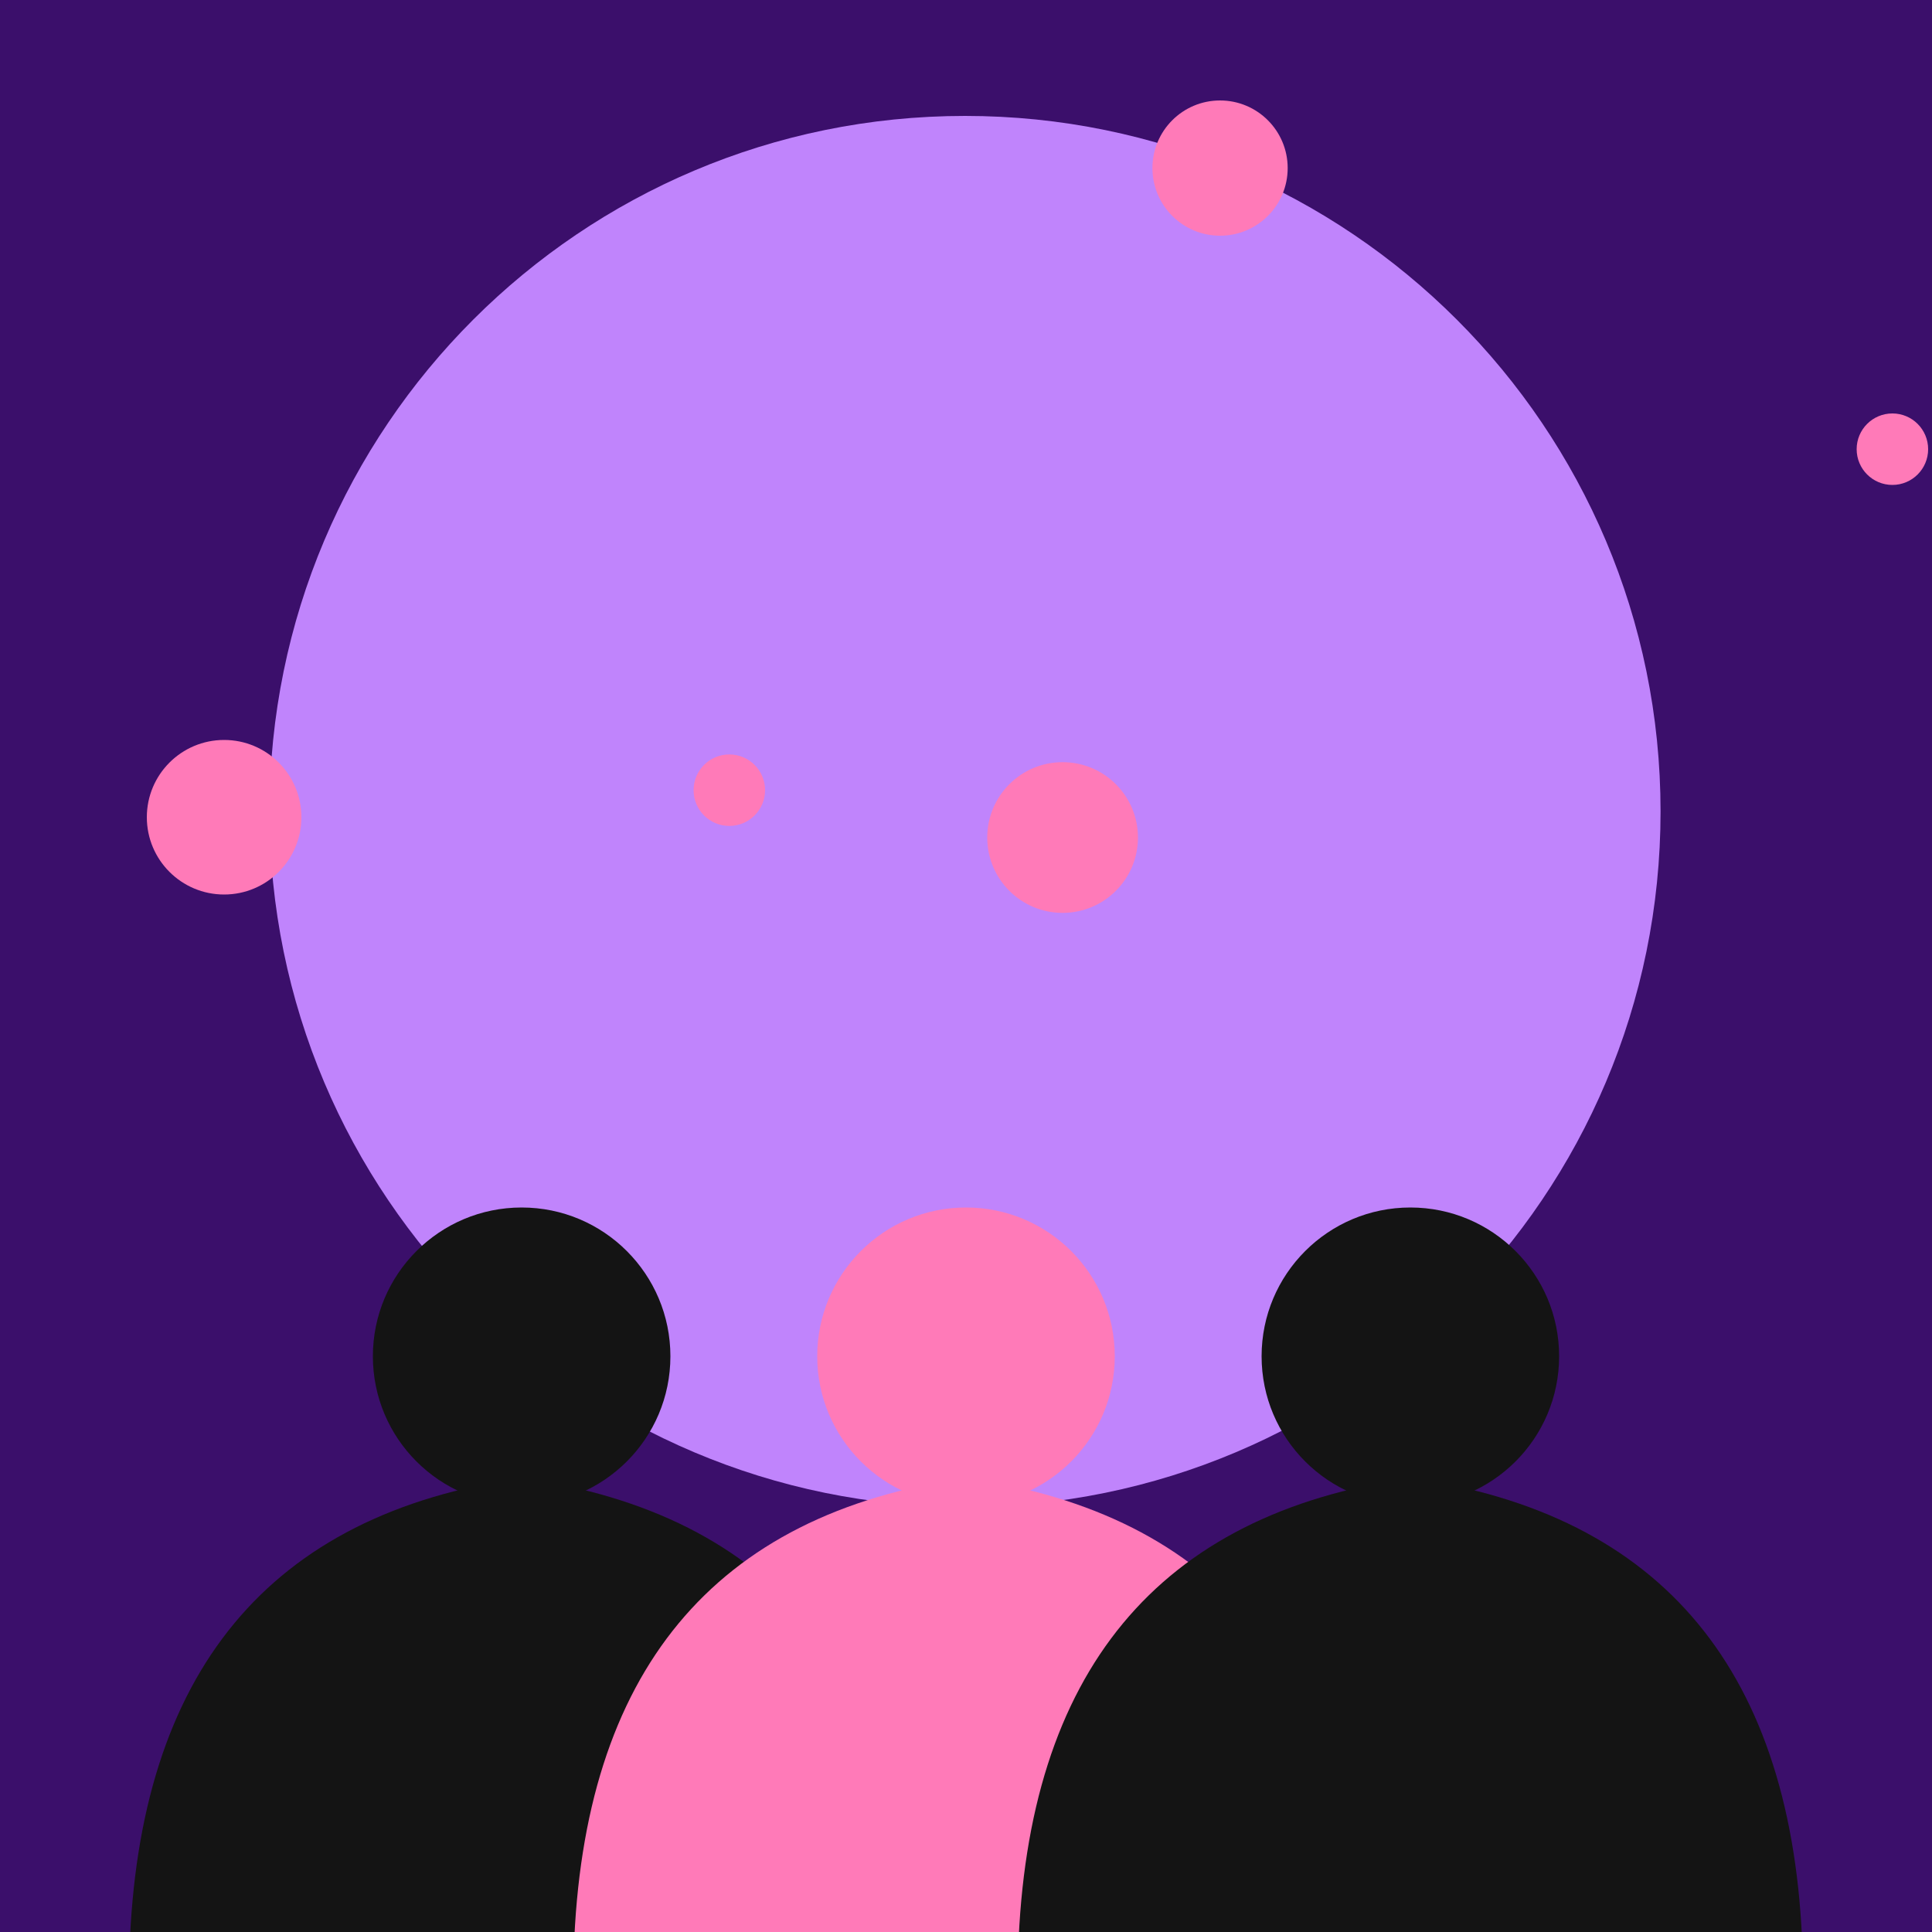
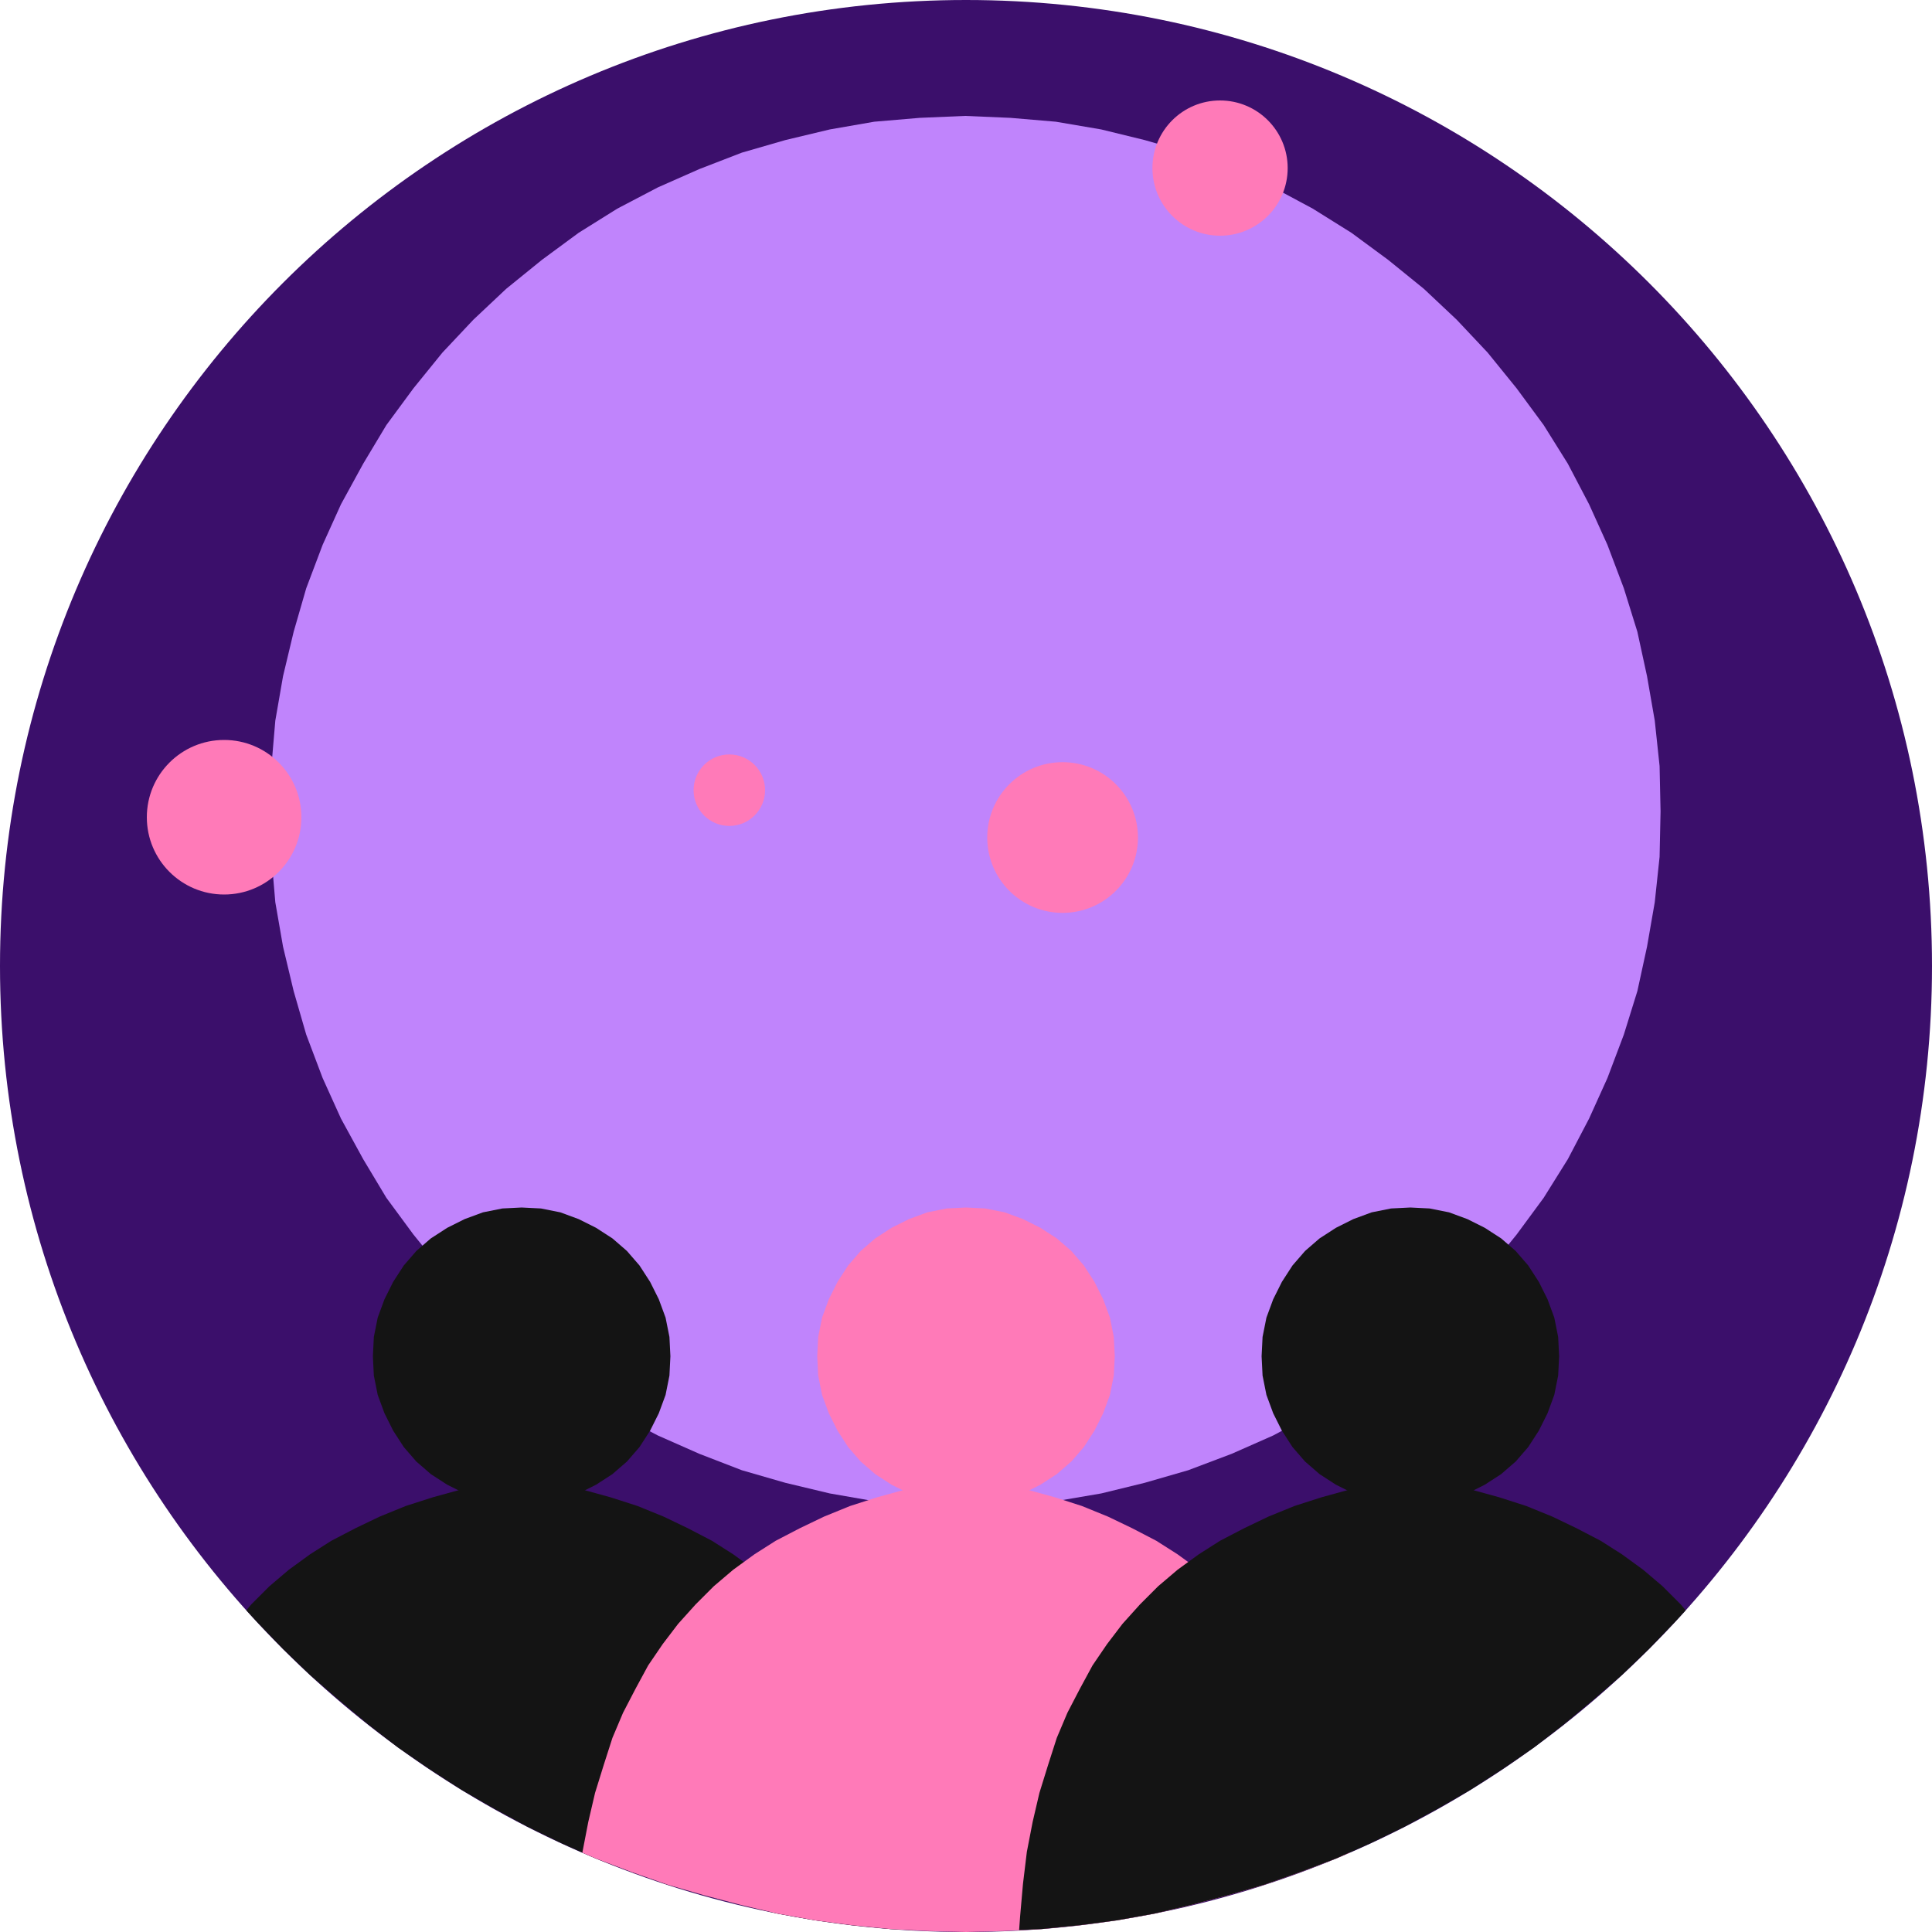
<svg xmlns="http://www.w3.org/2000/svg" width="200" height="200" viewBox="0 0 200 200">
-   <rect x="0.0" y="0.0" width="200.0" height="200.0" fill="#3b0f6b" />
-   <circle cx="99.9" cy="84.0" r="72.0" fill="#c084fc" />
-   <circle cx="195.9" cy="46.5" r="3.7" fill="#ff7ab8" />
+   <circle cx="100.0" cy="100.0" r="100.0" fill="#3b0f6b" />
+   <path d="M171.9 84.0 L171.8 88.7 L171.3 93.4 L170.5 98.0 L169.5 102.6 L168.1 107.1 L166.4 111.6 L164.5 115.8 L162.3 120.0 L159.8 124.0 L157.0 127.8 L154.0 131.5 L150.8 134.9 L147.4 138.1 L143.7 141.1 L139.9 143.9 L135.9 146.4 L131.8 148.6 L127.5 150.5 L123.0 152.2 L118.5 153.5 L114.0 154.6 L109.3 155.4 L104.6 155.8 L99.9 156.0 L95.2 155.8 L90.5 155.4 L85.9 154.6 L81.3 153.5 L76.8 152.2 L72.4 150.5 L68.1 148.6 L63.9 146.4 L59.9 143.9 L56.1 141.1 L52.4 138.1 L49.0 134.9 L45.8 131.5 L42.8 127.8 L40.0 124.0 L37.6 120.0 L35.3 115.8 L33.4 111.6 L31.7 107.1 L30.4 102.6 L29.3 98.0 L28.5 93.4 L28.1 88.7 L27.9 84.0 L28.1 79.3 L28.5 74.6 L29.3 70.0 L30.4 65.4 L31.7 60.9 L33.4 56.4 L35.3 52.2 L37.6 48.0 L40.0 44.0 L42.8 40.2 L45.8 36.5 L49.0 33.1 L52.4 29.9 L56.1 26.9 L59.9 24.1 L63.9 21.6 L68.1 19.4 L72.4 17.5 L76.8 15.8 L81.3 14.5 L85.9 13.4 L90.5 12.6 L95.2 12.2 L99.9 12.0 L104.6 12.2 L109.3 12.6 L114.0 13.4 L118.5 14.5 L123.0 15.8 L127.5 17.5 L131.8 19.4 L135.9 21.6 L139.9 24.1 L143.7 26.9 L147.4 29.9 L150.8 33.1 L154.0 36.5 L157.0 40.2 L159.8 44.0 L162.3 48.0 L164.5 52.2 L166.4 56.4 L168.1 60.9 L169.5 65.4 L170.5 70.0 L171.3 74.6 L171.8 79.3 Z" fill="#c084fc" />
  <circle cx="23.2" cy="84.6" r="8.0" fill="#ff7ab8" />
  <circle cx="126.3" cy="17.4" r="7.0" fill="#ff7ab8" />
  <circle cx="75.5" cy="81.8" r="3.7" fill="#ff7ab8" />
  <circle cx="110.0" cy="86.7" r="7.8" fill="#ff7ab8" />
-   <path d="M13.4 202.0 Q14.8 158.6 54.0 153.0 Q93.2 158.6 94.6 202.0 Z" fill="#141414" />
-   <circle cx="54.0" cy="140.4" r="15.4" fill="#141414" />
-   <path d="M59.4 202.0 Q60.8 158.6 100.0 153.0 Q139.2 158.6 140.6 202.0 Z" fill="#ff7ab8" />
-   <circle cx="100.0" cy="140.4" r="15.4" fill="#ff7ab8" />
-   <path d="M105.4 202.0 Q106.8 158.6 146.0 153.0 Q185.2 158.6 186.6 202.0 Z" fill="#141414" />
-   <circle cx="146.0" cy="140.4" r="15.4" fill="#141414" />
+   <path d="M92.2 199.7 L88.2 199.3 L84.4 198.8 L80.5 198.1 L76.7 197.2 L72.9 196.2 L69.1 195.1 L65.4 193.8 L61.7 192.4 L58.1 190.8 L54.6 189.1 L51.1 187.2 L47.8 185.3 L44.4 183.1 L41.2 180.9 L38.1 178.5 L35.1 176.0 L32.1 173.4 L29.3 170.7 L26.6 167.9 L25.5 166.7 L26.0 166.1 L27.9 164.2 L29.9 162.5 L32.1 160.9 L34.3 159.5 L36.8 158.2 L39.3 157.0 L42.0 155.9 L44.8 155.0 L47.7 154.2 L50.8 153.5 L54.0 153.0 L57.2 153.5 L60.3 154.2 L63.2 155.0 L66.0 155.9 L68.7 157.0 L71.2 158.2 L73.7 159.5 L75.9 160.9 L78.1 162.5 L80.1 164.2 L82.0 166.1 L83.8 168.1 L85.4 170.2 L86.9 172.4 L88.2 174.8 L89.5 177.3 L90.6 179.9 L91.5 182.7 L92.4 185.6 L93.1 188.6 L93.7 191.7 L94.1 195.0 L94.4 198.4 L94.5 199.8 Z" fill="#141414" />
+   <path d="M69.4 140.4 L69.3 142.4 L68.9 144.4 L68.2 146.3 L67.3 148.1 L66.2 149.8 L64.9 151.3 L63.4 152.6 L61.7 153.7 L59.9 154.6 L58.0 155.3 L56.0 155.7 L54.0 155.8 L52.0 155.7 L50.0 155.3 L48.1 154.6 L46.3 153.7 L44.6 152.6 L43.1 151.3 L41.8 149.8 L40.7 148.1 L39.8 146.3 L39.1 144.4 L38.7 142.4 L38.6 140.4 L38.7 138.4 L39.1 136.4 L39.8 134.5 L40.7 132.7 L41.8 131.0 L43.1 129.5 L44.6 128.2 L46.3 127.1 L48.1 126.2 L50.0 125.5 L52.0 125.1 L54.0 125.0 L56.0 125.1 L58.0 125.5 L59.9 126.2 L61.7 127.1 L63.4 128.2 L64.9 129.5 L66.2 131.0 L67.3 132.7 L68.2 134.5 L68.9 136.4 L69.3 138.4 Z" fill="#141414" />
+   <path d="M138.3 192.4 L134.6 193.8 L130.9 195.1 L127.1 196.2 L123.3 197.2 L119.5 198.1 L115.6 198.8 L111.8 199.3 L107.8 199.7 L103.9 199.9 L100.0 200.0 L96.1 199.9 L92.2 199.7 L88.2 199.3 L84.4 198.8 L80.5 198.1 L76.7 197.2 L72.9 196.2 L69.1 195.1 L65.4 193.8 L61.7 192.4 L60.3 191.8 L60.3 191.7 L60.9 188.6 L61.6 185.6 L62.5 182.7 L63.4 179.9 L64.5 177.3 L65.8 174.8 L67.1 172.4 L68.6 170.2 L70.2 168.1 L72.0 166.1 L73.9 164.2 L75.9 162.5 L78.1 160.9 L80.3 159.5 L82.8 158.2 L85.3 157.0 L88.0 155.9 L90.8 155.0 L93.7 154.2 L96.8 153.5 L100.0 153.0 L103.2 153.5 L106.3 154.2 L109.2 155.0 L112.0 155.9 L114.7 157.0 L117.2 158.2 L119.7 159.5 L121.9 160.9 L124.1 162.5 L126.1 164.2 L128.0 166.1 L129.8 168.1 L131.4 170.2 L132.9 172.4 L134.2 174.8 L135.5 177.3 L136.6 179.9 L137.5 182.7 L138.4 185.6 L139.1 188.6 L139.7 191.7 L139.7 191.8 Z" fill="#ff7ab8" />
+   <path d="M115.4 140.4 L115.3 142.4 L114.9 144.4 L114.2 146.3 L113.3 148.1 L112.2 149.8 L110.9 151.3 L109.4 152.6 L107.7 153.7 L105.9 154.6 L104.0 155.3 L102.0 155.7 L100.0 155.8 L98.0 155.7 L96.0 155.3 L94.1 154.6 L92.3 153.7 L90.6 152.6 L89.1 151.3 L87.8 149.8 L86.7 148.1 L85.8 146.3 L85.1 144.4 L84.7 142.4 L84.6 140.4 L84.7 138.4 L85.1 136.4 L85.8 134.5 L86.7 132.7 L87.8 131.0 L89.1 129.5 L90.6 128.2 L92.3 127.1 L94.1 126.2 L96.0 125.5 L98.0 125.1 L100.0 125.0 L102.0 125.1 L104.0 125.5 L105.9 126.2 L107.7 127.1 L109.4 128.2 L110.9 129.5 L112.2 131.0 L113.3 132.7 L114.2 134.5 L114.9 136.4 L115.3 138.4 Z" fill="#ff7ab8" />
+   <path d="M173.4 167.9 L170.7 170.7 L167.9 173.4 L164.9 176.0 L161.9 178.5 L158.8 180.9 L155.6 183.1 L152.2 185.3 L148.9 187.2 L145.4 189.1 L141.9 190.8 L138.3 192.4 L134.6 193.8 L130.9 195.1 L127.1 196.2 L123.3 197.2 L119.5 198.1 L115.6 198.8 L111.8 199.3 L107.8 199.7 L105.5 199.8 L105.6 198.4 L105.9 195.0 L106.3 191.7 L106.9 188.6 L107.6 185.6 L108.5 182.7 L109.4 179.9 L110.5 177.3 L111.8 174.8 L113.1 172.4 L114.6 170.2 L116.2 168.1 L118.0 166.1 L119.9 164.2 L121.9 162.5 L124.1 160.9 L126.3 159.5 L128.8 158.2 L131.3 157.0 L134.0 155.9 L136.8 155.0 L139.7 154.2 L142.8 153.5 L146.0 153.0 L149.2 153.5 L152.3 154.2 L155.2 155.0 L158.0 155.9 L160.7 157.0 L163.2 158.2 L165.7 159.5 L167.9 160.9 L170.1 162.5 L172.1 164.2 L174.0 166.1 L174.5 166.7 Z" fill="#141414" />
+   <path d="M161.4 140.4 L161.3 142.4 L160.9 144.4 L160.2 146.3 L159.3 148.1 L158.2 149.8 L156.9 151.3 L155.4 152.6 L153.7 153.7 L151.9 154.6 L150.0 155.3 L148.0 155.7 L146.0 155.8 L144.0 155.7 L142.0 155.3 L140.1 154.6 L138.3 153.7 L136.6 152.6 L135.1 151.3 L133.8 149.8 L132.7 148.1 L131.8 146.3 L131.1 144.4 L130.7 142.4 L130.6 140.4 L130.7 138.4 L131.1 136.4 L131.8 134.5 L132.7 132.7 L133.8 131.0 L135.1 129.5 L136.6 128.2 L138.3 127.1 L140.1 126.2 L142.0 125.5 L144.0 125.1 L146.0 125.0 L148.0 125.1 L150.0 125.5 L151.9 126.2 L153.7 127.1 L155.4 128.2 L156.9 129.5 L158.2 131.0 L159.3 132.7 L160.2 134.5 L160.9 136.4 L161.3 138.4 Z" fill="#141414" />
</svg>
